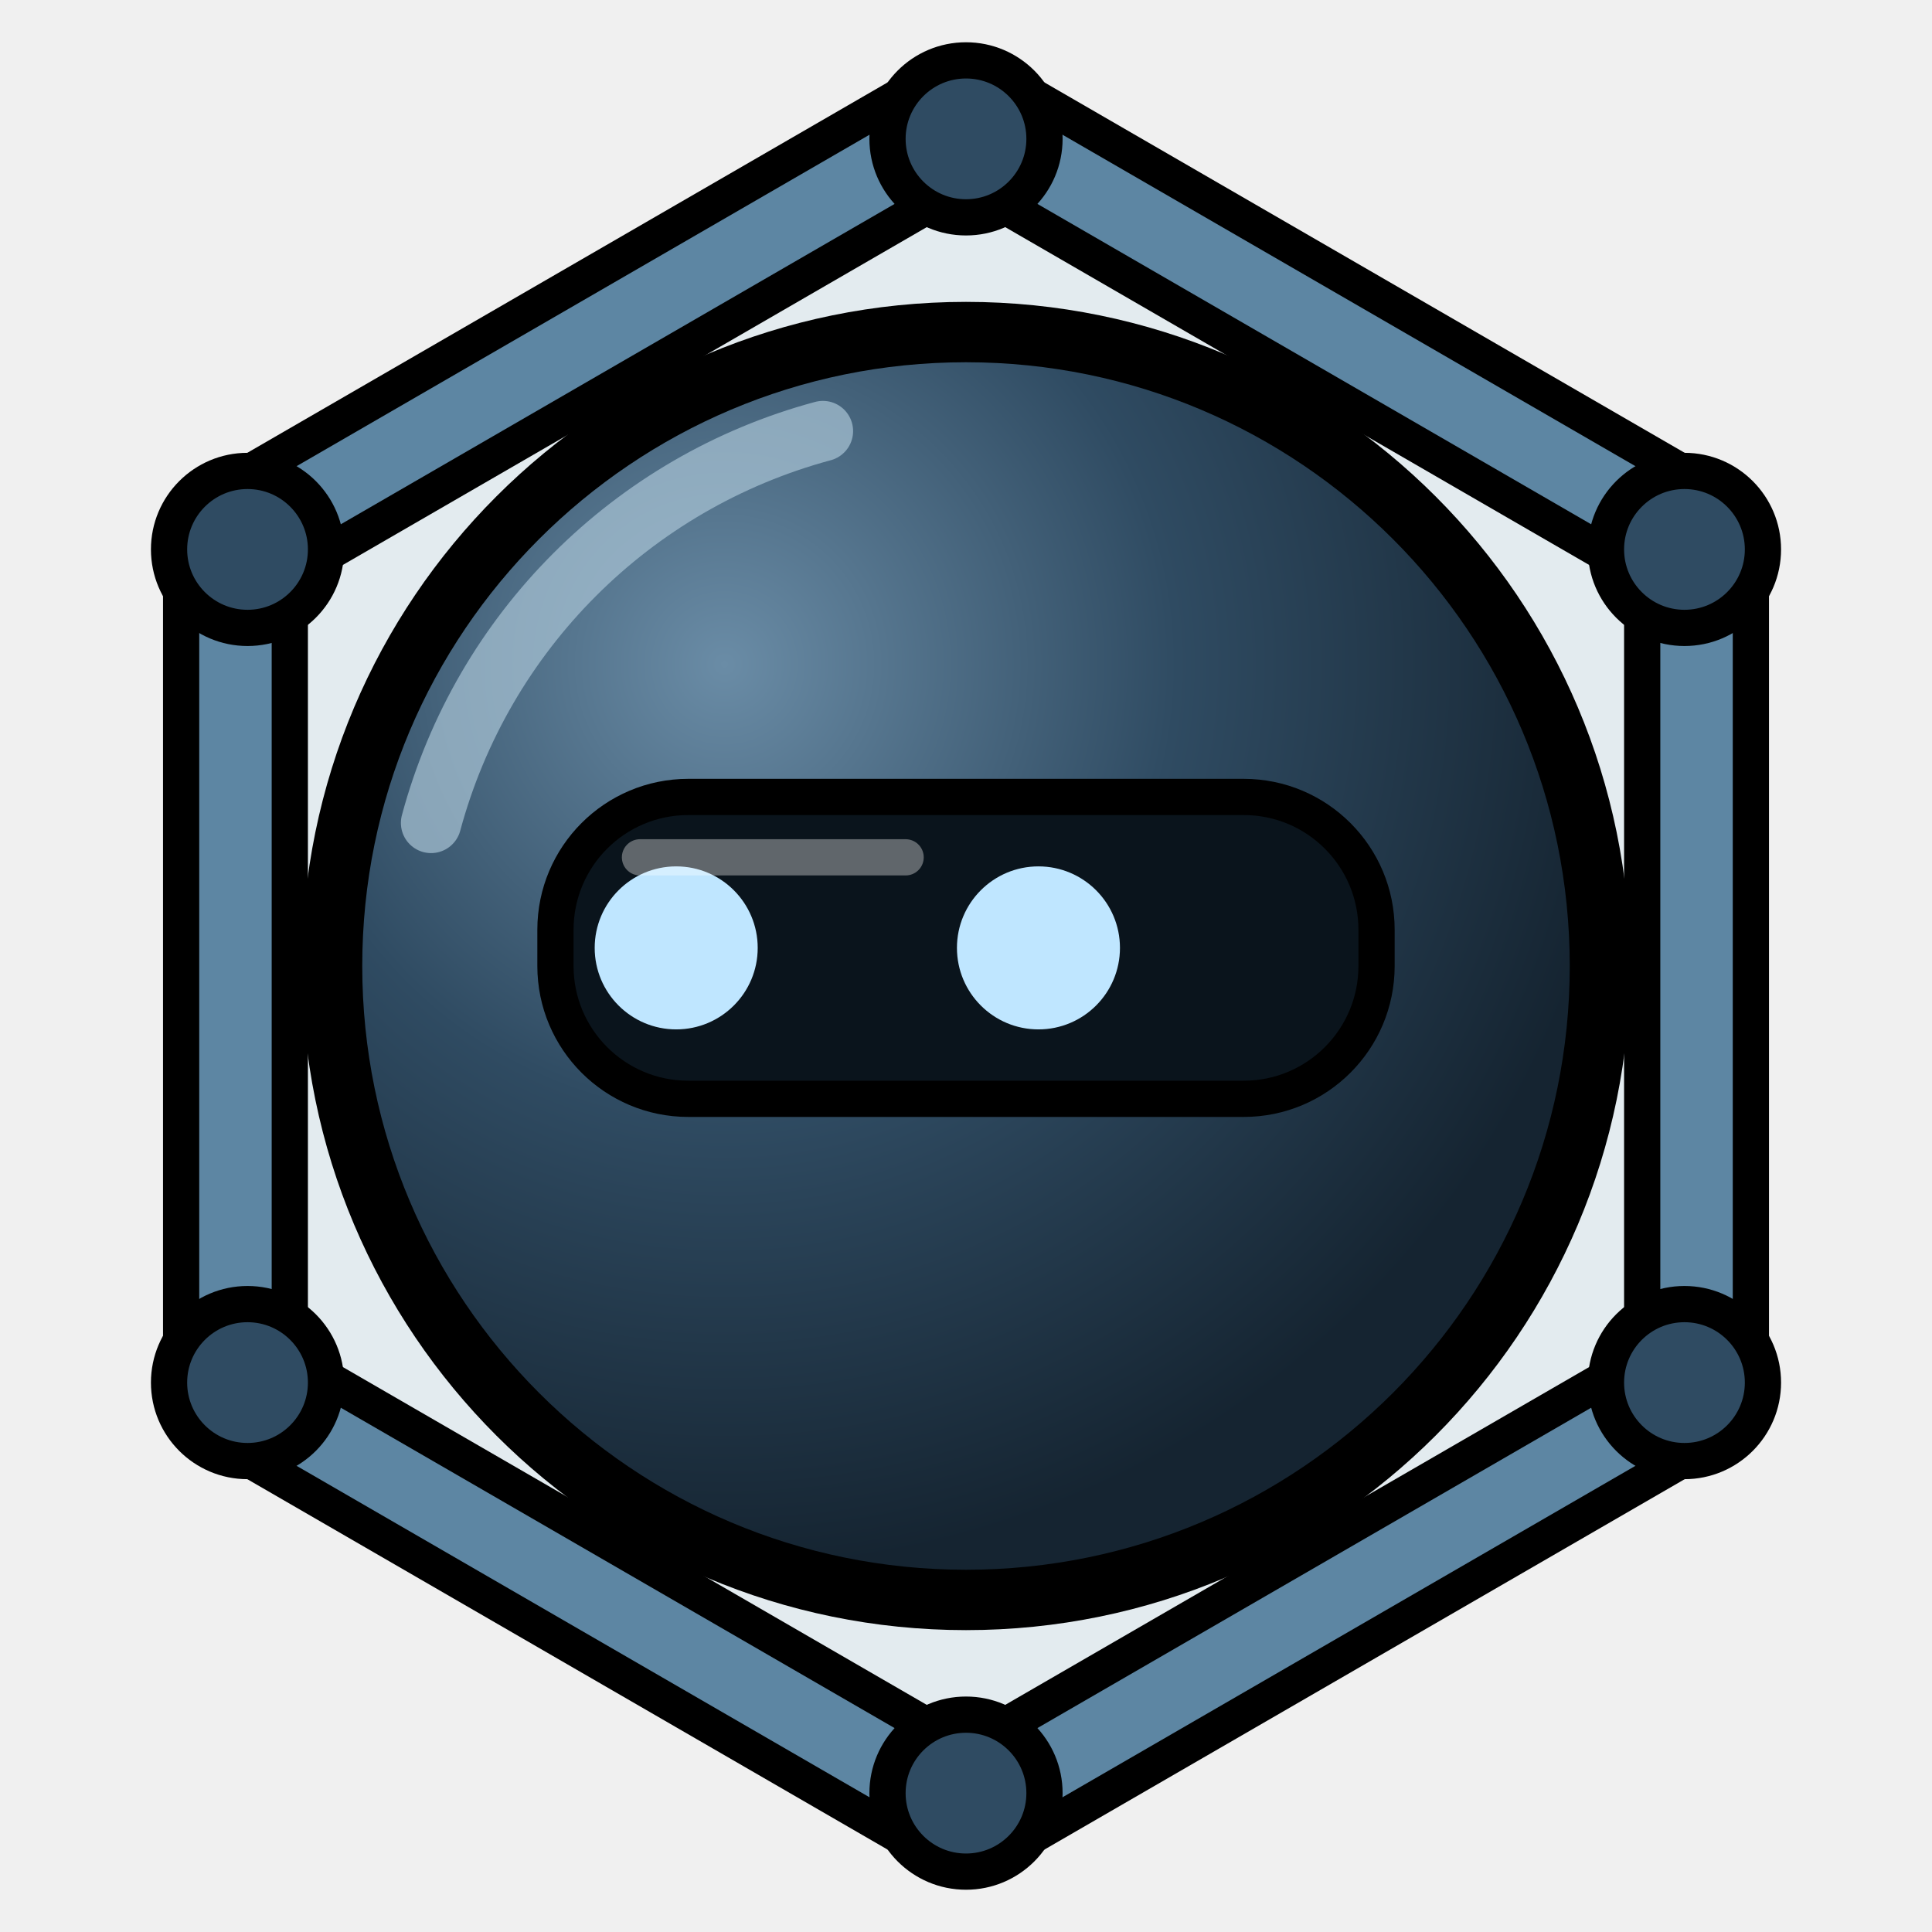
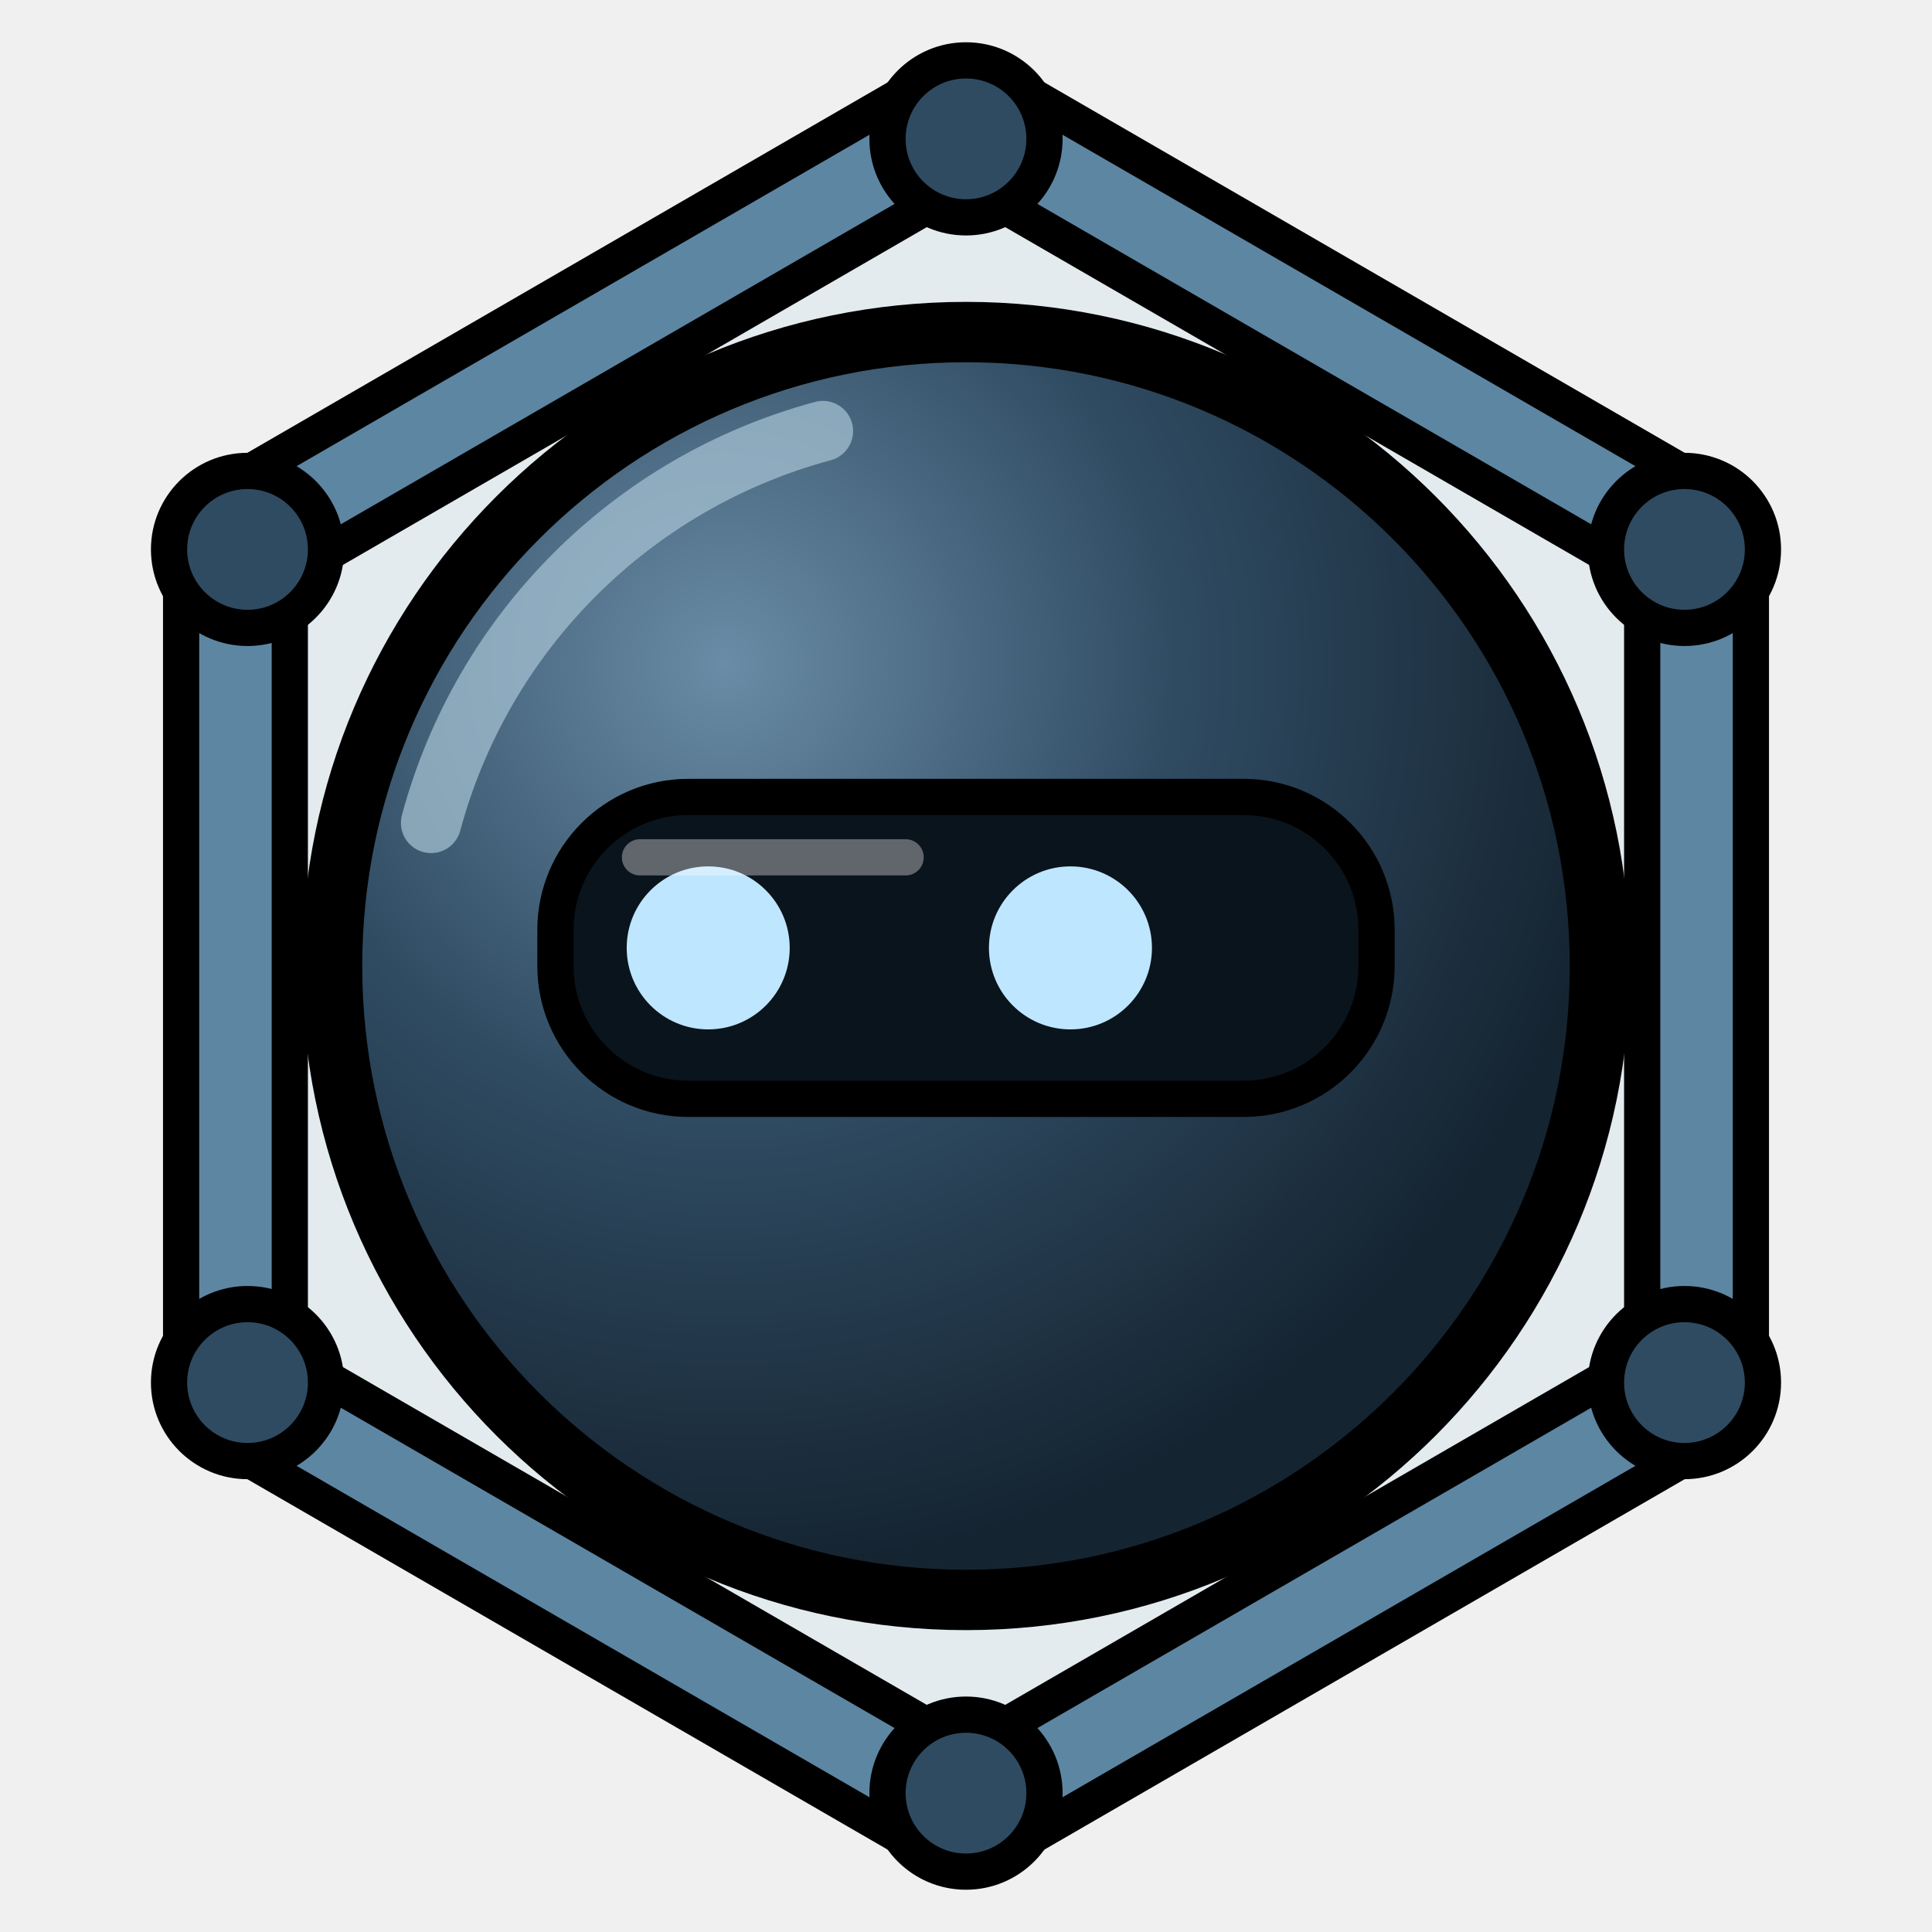
<svg xmlns="http://www.w3.org/2000/svg" viewBox="0 0 32 32">
  <defs>
    <radialGradient id="shell" cx="12" cy="11" r="15" gradientUnits="userSpaceOnUse">
      <stop offset="0" stop-color="#6a8ca6" />
      <stop offset="0.5" stop-color="#2f4b62" />
      <stop offset="1" stop-color="#152431" />
    </radialGradient>
  </defs>
  <polygon points="16,2 28.1,9 28.1,23 16,30 3.9,23 3.9,9" fill="#9fd0ea" fill-opacity="0.16" stroke="#000000" stroke-width="2.4" stroke-linejoin="round" />
  <polygon points="16,2 28.1,9 28.1,23 16,30 3.9,23 3.9,9" fill="none" stroke="#5d86a3" stroke-width="1.2" stroke-linejoin="round" />
  <g fill="#2f4b62" stroke="#000000" stroke-width="0.6">
    <circle cx="16" cy="2.3" r="1.3" />
    <circle cx="27.9" cy="9.1" r="1.3" />
    <circle cx="27.9" cy="22.9" r="1.3" />
    <circle cx="16" cy="29.7" r="1.3" />
    <circle cx="4.1" cy="22.9" r="1.3" />
    <circle cx="4.1" cy="9.1" r="1.3" />
  </g>
  <circle cx="16" cy="16" r="10.5" fill="url(#shell)" stroke="#000000" stroke-width="1" />
  <path d="M7.14 13.63 A9.2 9.2 0 0 1 13.63 7.14" fill="none" stroke="#a9c4d6" stroke-width="1" stroke-linecap="round" opacity="0.7" />
  <rect x="9.2" y="13.2" width="13.6" height="5" rx="2.2" fill="#0a141c" stroke="#000000" stroke-width="0.6" />
-   <circle cx="11.2" cy="15.7" r="1.35" fill="#bfe6ff" />
-   <circle cx="17.2" cy="15.7" r="1.35" fill="#bfe6ff" />
+   <circle cx="11.73" cy="15.7" r="1.35" fill="#bfe6ff" />
+   <circle cx="17.73" cy="15.7" r="1.35" fill="#bfe6ff" />
  <line x1="10.6" y1="14.2" x2="15" y2="14.2" stroke="#ffffff" stroke-width="0.6" opacity="0.35" stroke-linecap="round" />
</svg>
